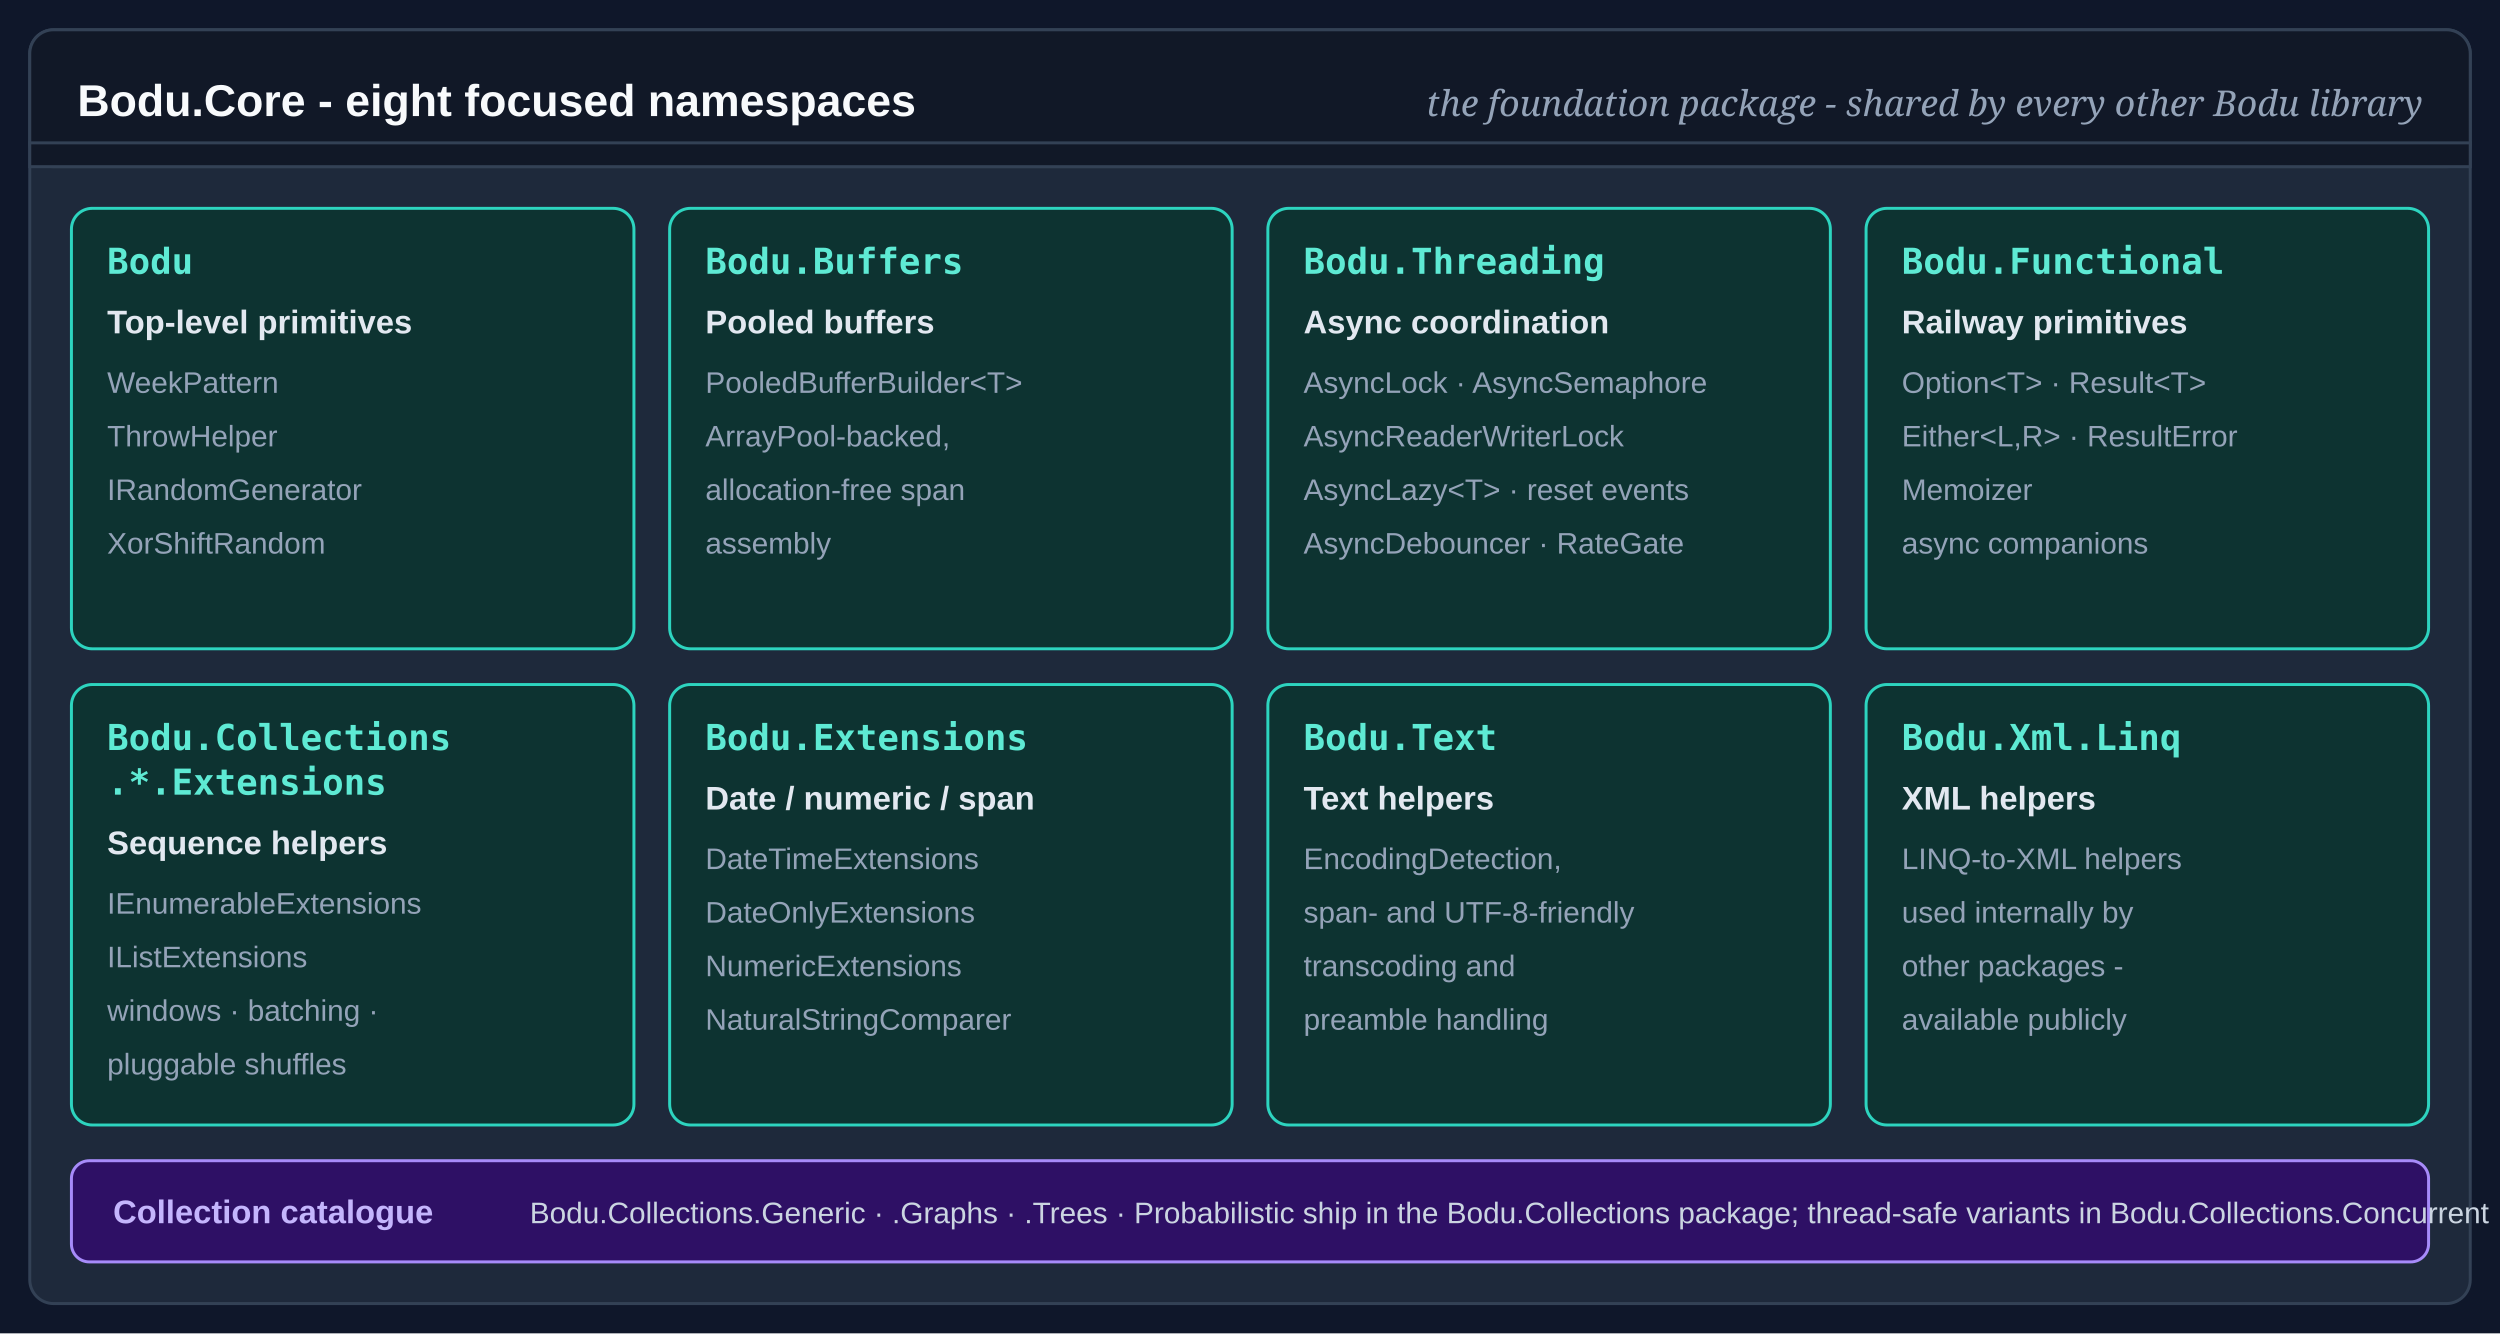
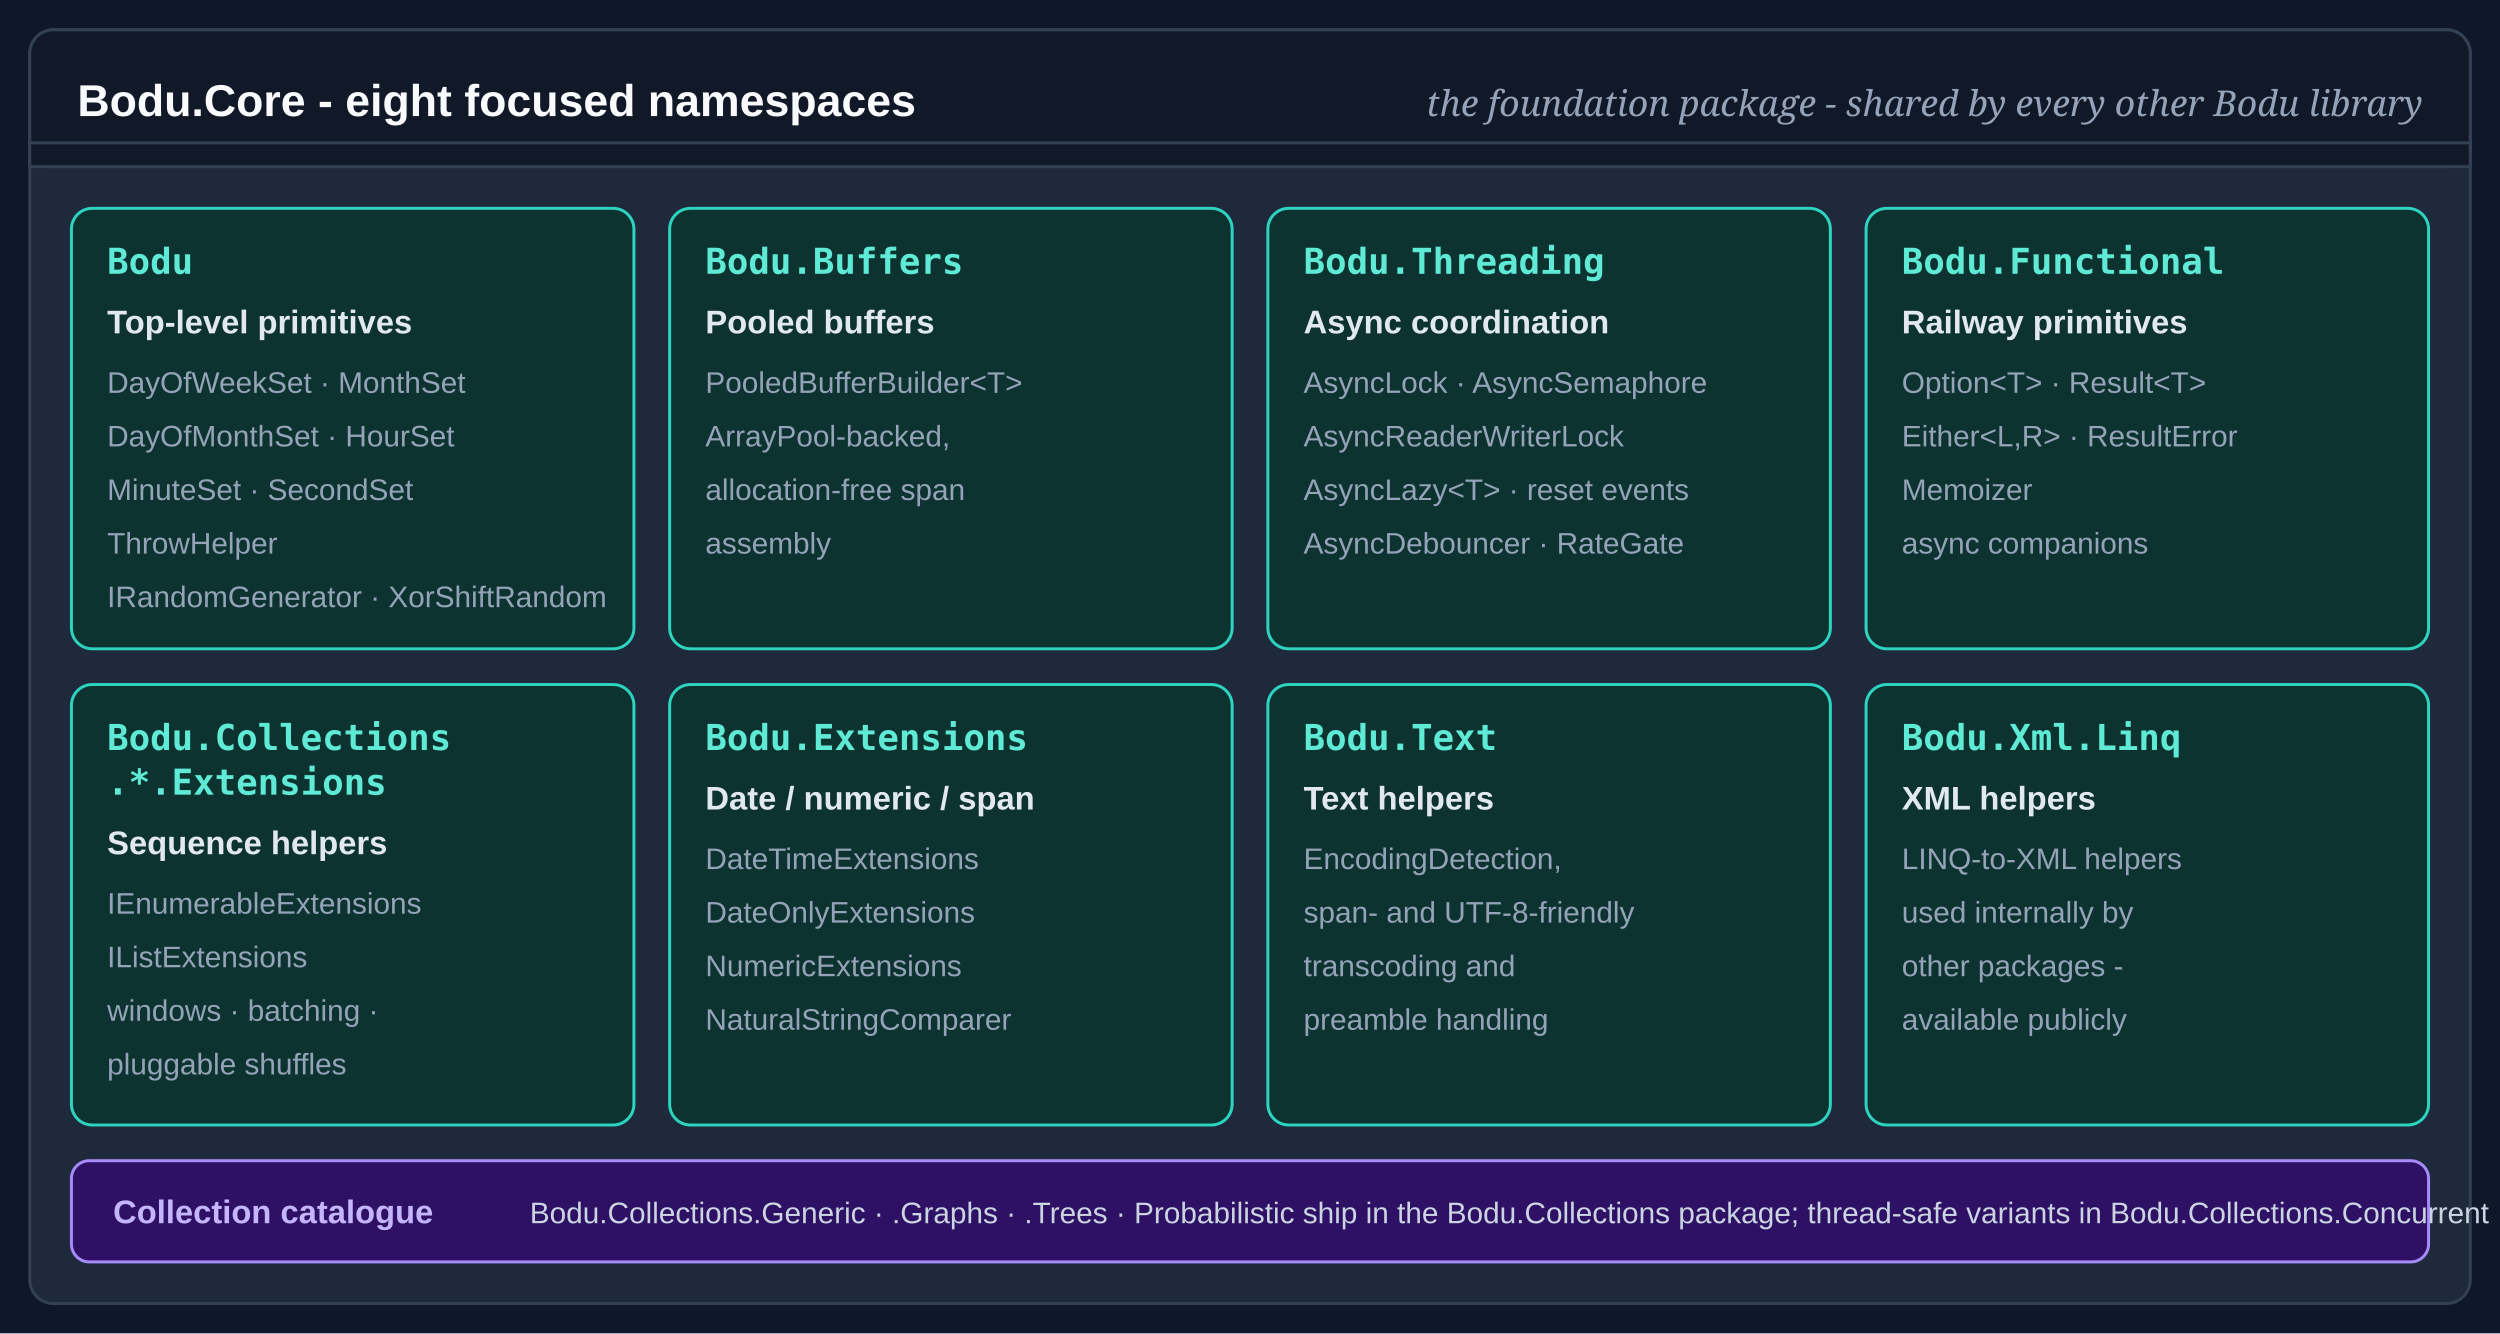
<svg xmlns="http://www.w3.org/2000/svg" viewBox="0 0 840 448" role="img" aria-labelledby="cnm-t cnm-d">
  <defs>
    <style>
      .cnm-bg   { fill: #0F172A; }
      .cnm-pan  { fill: #1E293B; stroke: #334155; stroke-width: 1; }
      .cnm-hdr  { fill: #111827; stroke: #334155; stroke-width: 1; }
      .cnm-ttl  { fill: #F8FAFC; font: 700 15px/1 "Segoe UI",Arial,sans-serif; }
      .cnm-form { fill: #94A3B8; font: italic 12px/1 "Cambria",Georgia,serif; }
      .cnm-card { fill: #0D3331; stroke: #2DD4BF; stroke-width: 1; }
      .cnm-ns   { fill: #5EEAD4; font: 700 12px/1 "Consolas",Menlo,monospace; }
      .cnm-role { fill: #E2E8F0; font: 700 11px/1 "Segoe UI",Arial,sans-serif; }
      .cnm-type { fill: #94A3B8; font: 400 10px/1 "Segoe UI",Arial,sans-serif; }
      .cnm-aux  { fill: #2E1065; stroke: #A78BFA; stroke-width: 1; }
      .cnm-auxt { fill: #C4B5FD; font: 700 11px/1 "Segoe UI",Arial,sans-serif; }
      .cnm-auxs { fill: #CBD5E1; font: 400 10px/1 "Segoe UI",Arial,sans-serif; }
    </style>
  </defs>
  <rect class="cnm-bg" width="840" height="448" />
  <g transform="translate(10 10)">
    <rect class="cnm-pan" width="820" height="428" rx="8" />
    <rect class="cnm-hdr" width="820" height="46" rx="8" />
    <rect class="cnm-hdr" y="38" width="820" height="8" />
    <text class="cnm-ttl" x="16" y="29">Bodu.Core - eight focused namespaces</text>
    <text class="cnm-form" x="804" y="29" text-anchor="end">the foundation package - shared by every other Bodu library</text>
    <g transform="translate(14 60)">
      <rect class="cnm-card" width="189" height="148" rx="7" />
      <text class="cnm-ns" x="12" y="22">Bodu</text>
      <text class="cnm-role" x="12" y="42">Top-level primitives</text>
-       <text class="cnm-type" x="12" y="62">WeekPattern</text>
-       <text class="cnm-type" x="12" y="80">ThrowHelper</text>
-       <text class="cnm-type" x="12" y="98">IRandomGenerator</text>
-       <text class="cnm-type" x="12" y="116">XorShiftRandom</text>
+       <text class="cnm-type" x="12" y="62">DayOfWeekSet · MonthSet</text>
+       <text class="cnm-type" x="12" y="80">DayOfMonthSet · HourSet</text>
+       <text class="cnm-type" x="12" y="98">MinuteSet · SecondSet</text>
+       <text class="cnm-type" x="12" y="116">ThrowHelper</text>
+       <text class="cnm-type" x="12" y="134">IRandomGenerator · XorShiftRandom</text>
    </g>
    <g transform="translate(215 60)">
      <rect class="cnm-card" width="189" height="148" rx="7" />
      <text class="cnm-ns" x="12" y="22">Bodu.Buffers</text>
      <text class="cnm-role" x="12" y="42">Pooled buffers</text>
      <text class="cnm-type" x="12" y="62">PooledBufferBuilder&lt;T&gt;</text>
      <text class="cnm-type" x="12" y="80">ArrayPool-backed,</text>
      <text class="cnm-type" x="12" y="98">allocation-free span</text>
      <text class="cnm-type" x="12" y="116">assembly</text>
    </g>
    <g transform="translate(416 60)">
      <rect class="cnm-card" width="189" height="148" rx="7" />
      <text class="cnm-ns" x="12" y="22">Bodu.Threading</text>
      <text class="cnm-role" x="12" y="42">Async coordination</text>
      <text class="cnm-type" x="12" y="62">AsyncLock · AsyncSemaphore</text>
      <text class="cnm-type" x="12" y="80">AsyncReaderWriterLock</text>
      <text class="cnm-type" x="12" y="98">AsyncLazy&lt;T&gt; · reset events</text>
      <text class="cnm-type" x="12" y="116">AsyncDebouncer · RateGate</text>
    </g>
    <g transform="translate(617 60)">
      <rect class="cnm-card" width="189" height="148" rx="7" />
      <text class="cnm-ns" x="12" y="22">Bodu.Functional</text>
      <text class="cnm-role" x="12" y="42">Railway primitives</text>
      <text class="cnm-type" x="12" y="62">Option&lt;T&gt; · Result&lt;T&gt;</text>
      <text class="cnm-type" x="12" y="80">Either&lt;L,R&gt; · ResultError</text>
      <text class="cnm-type" x="12" y="98">Memoizer</text>
      <text class="cnm-type" x="12" y="116">async companions</text>
    </g>
    <g transform="translate(14 220)">
      <rect class="cnm-card" width="189" height="148" rx="7" />
      <text class="cnm-ns" x="12" y="22">Bodu.Collections</text>
      <text class="cnm-ns" x="12" y="37">.*.Extensions</text>
      <text class="cnm-role" x="12" y="57">Sequence helpers</text>
      <text class="cnm-type" x="12" y="77">IEnumerableExtensions</text>
      <text class="cnm-type" x="12" y="95">IListExtensions</text>
      <text class="cnm-type" x="12" y="113">windows · batching ·</text>
      <text class="cnm-type" x="12" y="131">pluggable shuffles</text>
    </g>
    <g transform="translate(215 220)">
      <rect class="cnm-card" width="189" height="148" rx="7" />
      <text class="cnm-ns" x="12" y="22">Bodu.Extensions</text>
      <text class="cnm-role" x="12" y="42">Date / numeric / span</text>
      <text class="cnm-type" x="12" y="62">DateTimeExtensions</text>
      <text class="cnm-type" x="12" y="80">DateOnlyExtensions</text>
      <text class="cnm-type" x="12" y="98">NumericExtensions</text>
      <text class="cnm-type" x="12" y="116">NaturalStringComparer</text>
    </g>
    <g transform="translate(416 220)">
      <rect class="cnm-card" width="189" height="148" rx="7" />
      <text class="cnm-ns" x="12" y="22">Bodu.Text</text>
      <text class="cnm-role" x="12" y="42">Text helpers</text>
      <text class="cnm-type" x="12" y="62">EncodingDetection,</text>
      <text class="cnm-type" x="12" y="80">span- and UTF-8-friendly</text>
      <text class="cnm-type" x="12" y="98">transcoding and</text>
      <text class="cnm-type" x="12" y="116">preamble handling</text>
    </g>
    <g transform="translate(617 220)">
      <rect class="cnm-card" width="189" height="148" rx="7" />
      <text class="cnm-ns" x="12" y="22">Bodu.Xml.Linq</text>
      <text class="cnm-role" x="12" y="42">XML helpers</text>
      <text class="cnm-type" x="12" y="62">LINQ-to-XML helpers</text>
      <text class="cnm-type" x="12" y="80">used internally by</text>
      <text class="cnm-type" x="12" y="98">other packages -</text>
      <text class="cnm-type" x="12" y="116">available publicly</text>
    </g>
    <rect class="cnm-aux" x="14" y="380" width="792" height="34" rx="6" />
    <text class="cnm-auxt" x="28" y="401">Collection catalogue</text>
    <text class="cnm-auxs" x="168" y="401">Bodu.Collections.Generic · .Graphs · .Trees · Probabilistic ship in the Bodu.Collections package; thread-safe variants in Bodu.Collections.Concurrent</text>
  </g>
</svg>
